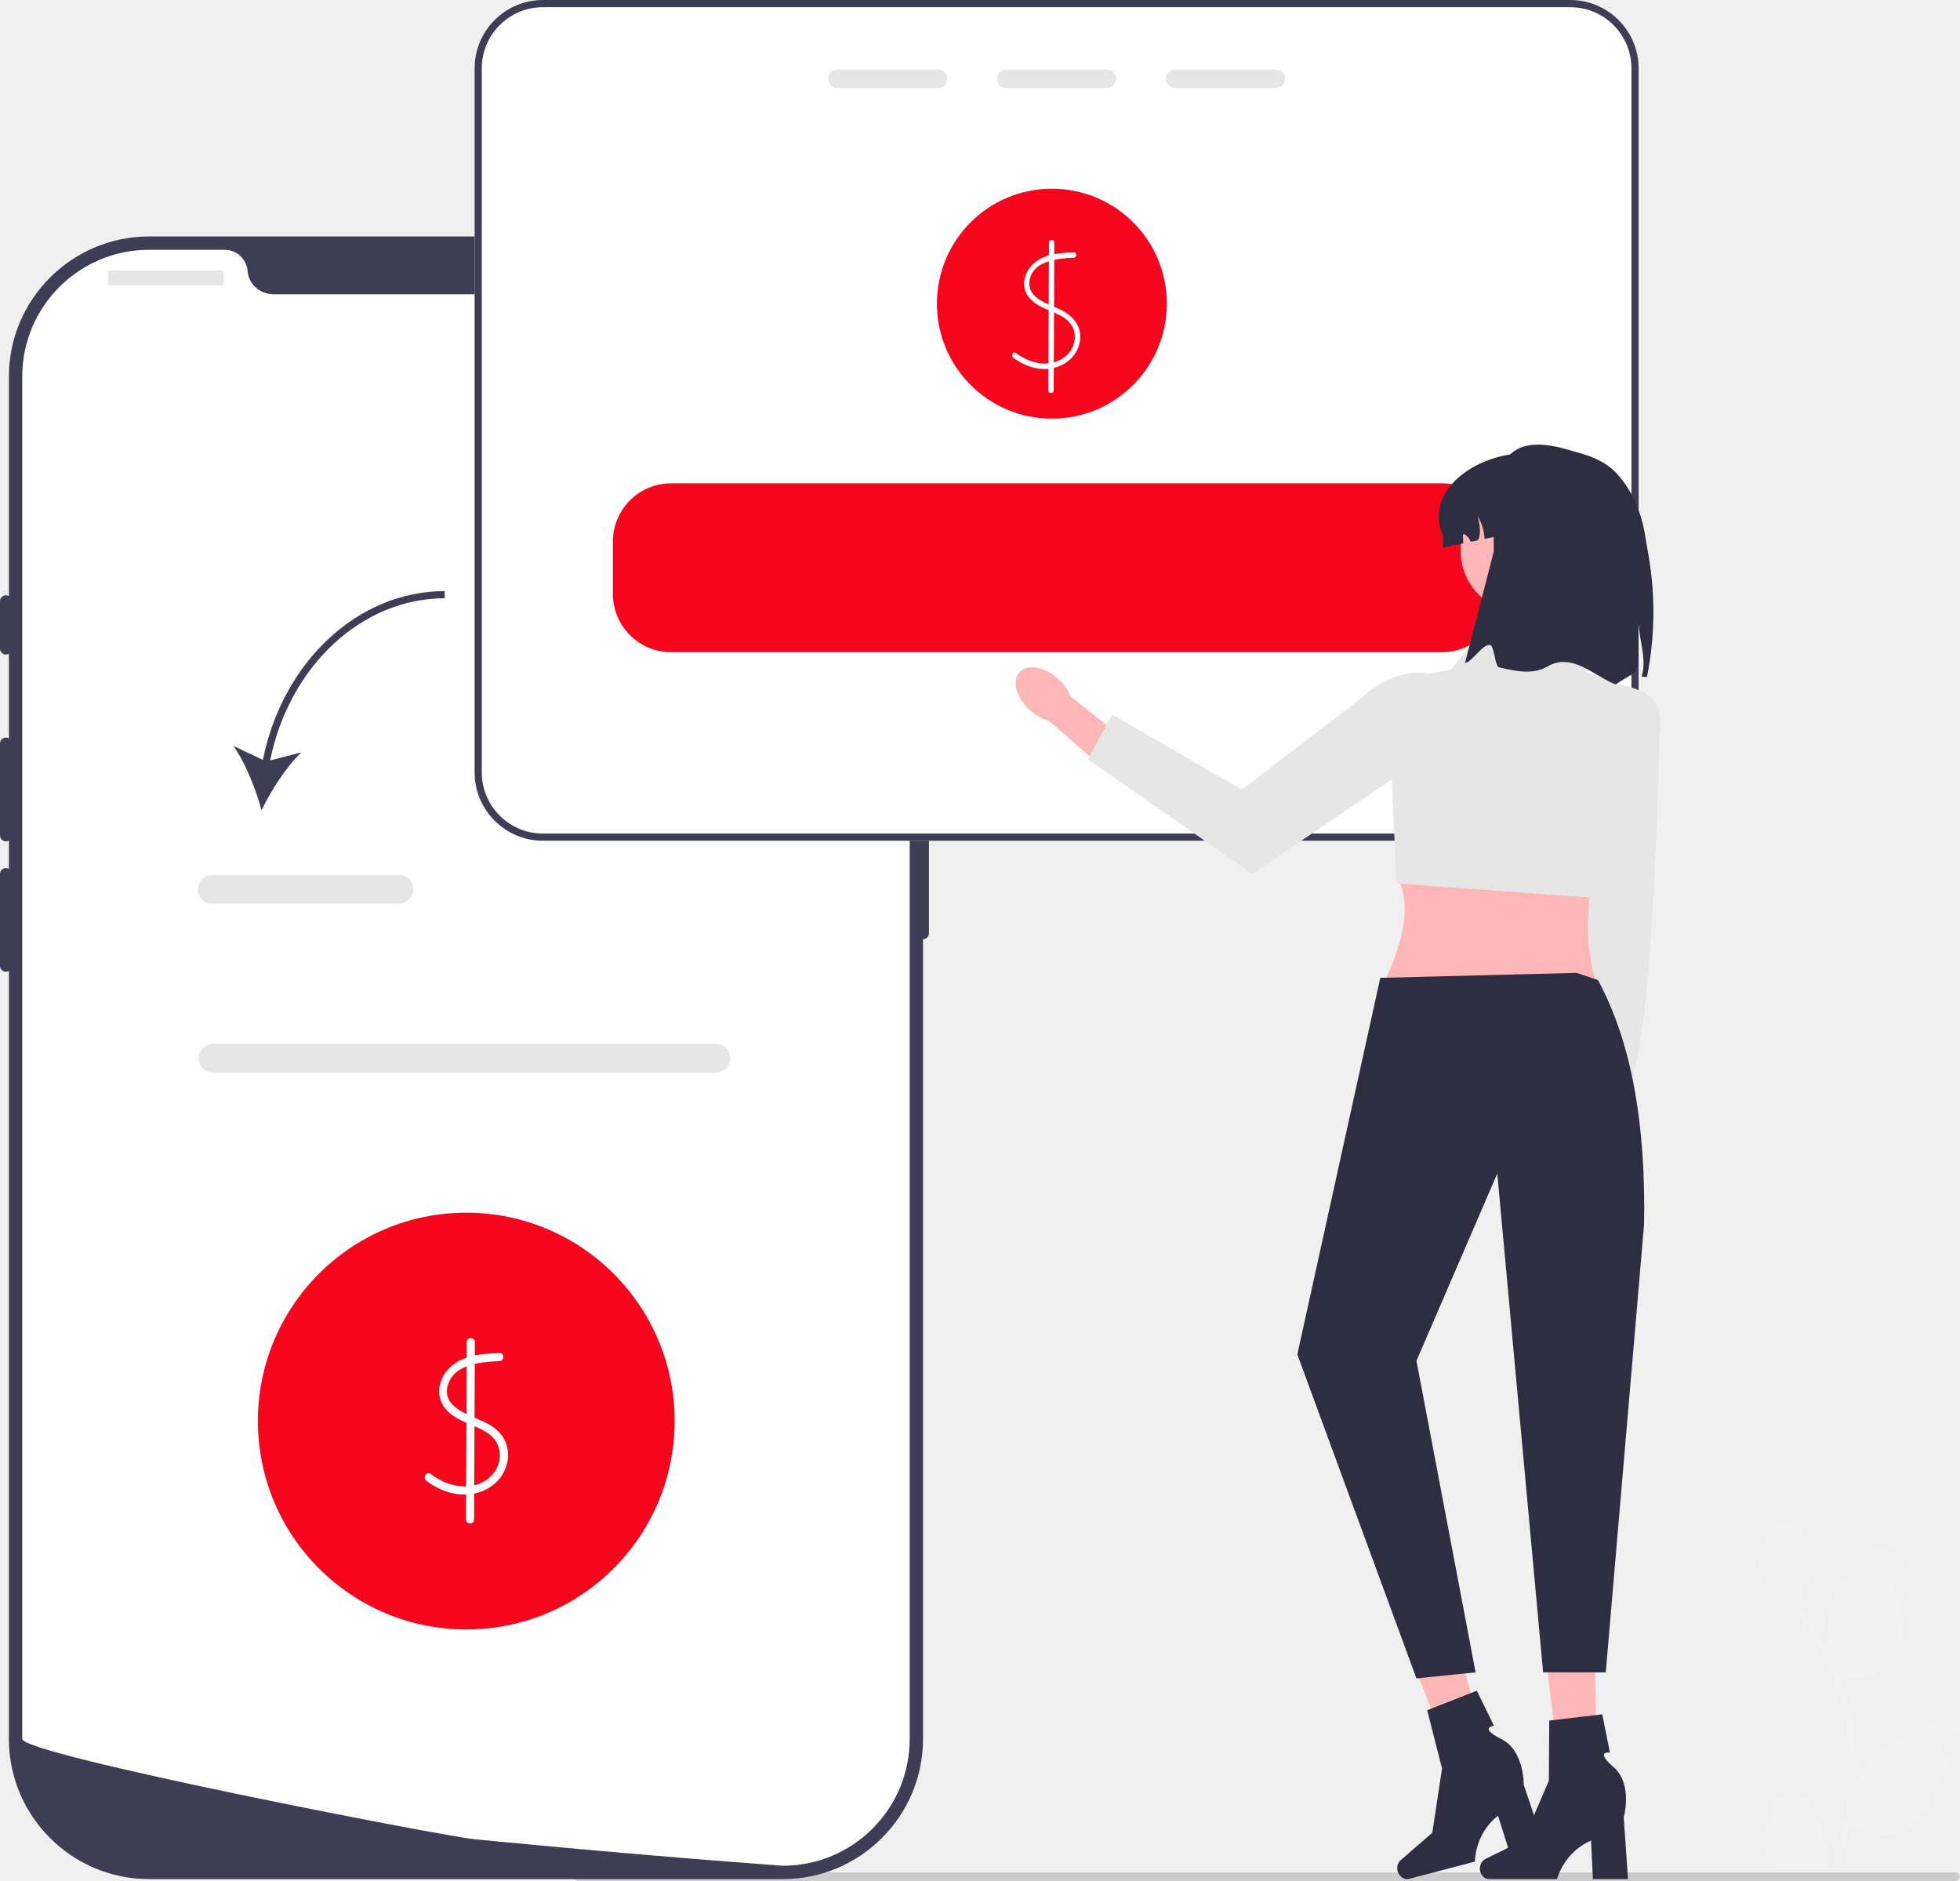
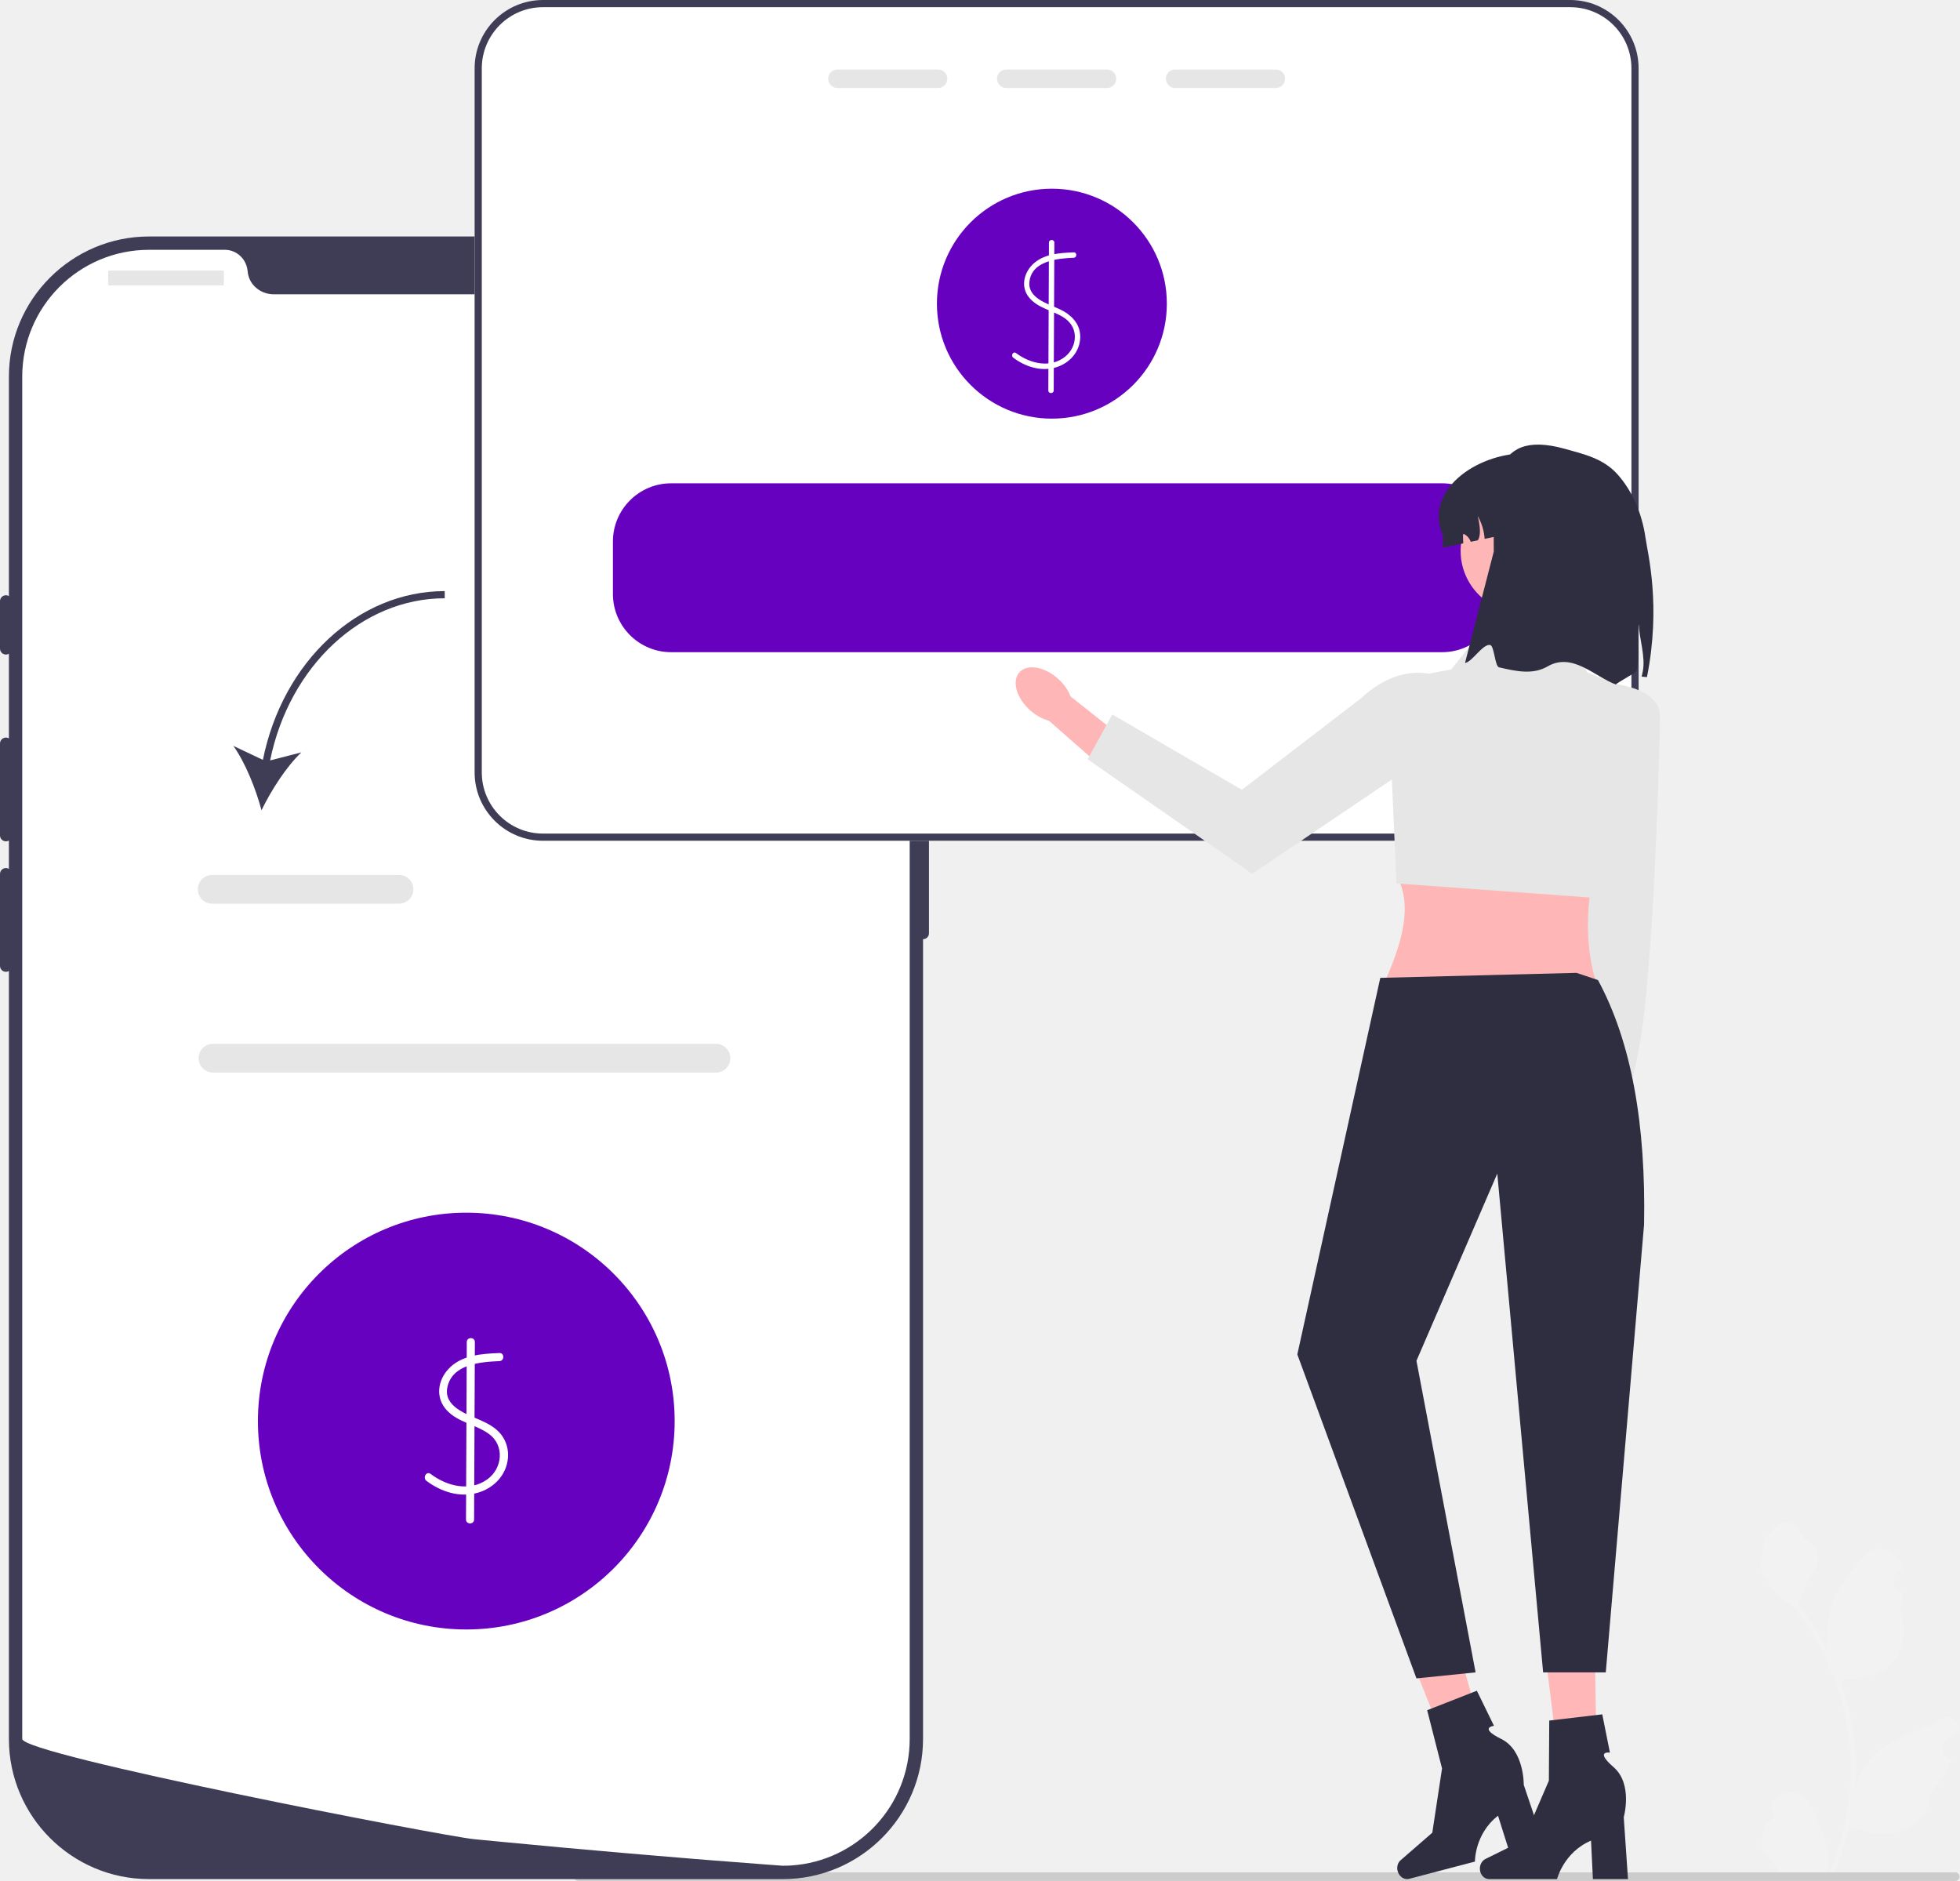
<svg xmlns="http://www.w3.org/2000/svg" width="545.563" height="523.501" viewBox="0 0 545.563 523.501">
  <path d="M491.304,507.168c2.066,.129,3.208-2.437,1.645-3.933l-.155-.618c.02-.05,.041-.099,.062-.148,2.089-4.982,9.17-4.947,11.241,.042,1.839,4.428,4.179,8.864,4.756,13.546,.258,2.067,.142,4.172-.316,6.2,4.308-9.411,6.575-19.687,6.575-30.021,0-2.597-.142-5.193-.433-7.783-.239-2.119-.568-4.224-.995-6.31-2.306-11.277-7.299-22.018-14.5-30.99-3.462-1.892-6.349-4.851-8.093-8.397-.626-1.279-1.117-2.655-1.35-4.056,.394,.052,1.486-5.949,1.188-6.317,.549-.833,1.532-1.247,2.131-2.06,2.982-4.043,7.091-3.337,9.236,2.157,4.582,2.313,4.627,6.148,1.815,9.837-1.789,2.347-2.035,5.522-3.604,8.035,.162,.207,.329,.407,.491,.614,2.961,3.798,5.522,7.88,7.681,12.169-.61-4.766,.291-10.508,1.826-14.21,1.748-4.217,5.025-7.769,7.91-11.415,3.466-4.379,10.573-2.468,11.184,3.083,.006,.054,.012,.107,.017,.161-.429,.242-.848,.499-1.259,.77-2.339,1.547-1.531,5.174,1.241,5.602l.063,.01c-.155,1.544-.42,3.074-.807,4.579,3.702,14.316-4.29,19.53-15.701,19.764-.252,.129-.497,.258-.749,.381,1.156,3.255,2.08,6.594,2.764,9.979,.614,2.99,1.04,6.013,1.279,9.049,.297,3.83,.271,7.68-.052,11.503l.019-.136c.82-4.211,3.107-8.145,6.427-10.87,4.946-4.063,11.933-5.559,17.268-8.824,2.568-1.572,5.859,.459,5.411,3.437l-.022,.143c-.794,.323-1.569,.698-2.319,1.117-.429,.242-.848,.499-1.259,.77-2.339,1.547-1.531,5.174,1.241,5.602l.063,.01c.045,.006,.084,.013,.129,.019-1.363,3.236-3.262,6.239-5.639,8.829-2.315,12.497-12.256,13.683-22.89,10.044h-.006c-1.163,5.064-2.861,10.011-5.044,14.726h-18.02c-.065-.2-.123-.407-.181-.607,1.666,.103,3.346,.006,4.986-.297-1.337-1.641-2.674-3.294-4.011-4.935-.032-.032-.058-.065-.084-.097-.678-.84-1.363-1.673-2.041-2.512l-0-.001c-.042-2.578,.267-5.147,.879-7.64l.001-0Z" fill="#f2f2f2" />
  <path d="M159.753,522.311c0,.66,.53,1.19,1.19,1.19h383.29c.66,0,1.19-.53,1.19-1.19,0-.66-.53-1.19-1.19-1.19H160.943c-.66,0-1.19,.53-1.19,1.19Z" fill="#ccc" />
  <g>
    <path d="M217.914,522.994H41.489c-21.512,0-39.013-17.501-39.013-39.014V104.831c0-21.512,17.501-39.013,39.013-39.013H217.914c21.512,0,39.013,17.501,39.013,39.013V483.98c0,21.512-17.501,39.014-39.013,39.014Z" fill="#3f3d56" />
    <path d="M256.927,205.281c-.91,0-1.65,.74-1.65,1.65v52.815c0,.91,.74,1.65,1.65,1.65s1.65-.74,1.65-1.65v-52.815c0-.91-.74-1.65-1.65-1.65Z" fill="#3f3d56" />
    <path d="M253.213,104.831V483.973c0,18.724-14.573,34.041-33.001,35.229h-.008c-.272,.017-.545,.033-.825,.041-.487,.025-.974,.033-1.469,.033,0,0-1.816-.132-5.133-.38-3.35-.248-8.227-.619-14.309-1.106-1.824-.14-3.747-.297-5.777-.462-4.044-.33-8.483-.693-13.245-1.106-1.898-.157-3.862-.33-5.867-.503-10.249-.883-21.728-1.915-33.834-3.086-2.047-.19-4.11-.388-6.189-.594-.545-.058-1.098-.107-1.65-.165-8.632-.85-125.716-23.478-125.716-27.901V104.831c0-19.5,15.803-35.303,35.303-35.303h21.076c3.367,0,6.074,2.624,6.363,5.983,.025,.223,.05,.446,.091,.668,.611,3.375,3.705,5.727,7.138,5.727h107.082c3.433,0,6.528-2.352,7.138-5.727,.041-.223,.066-.446,.091-.668,.289-3.359,2.996-5.983,6.362-5.983h21.076c19.5,0,35.303,15.803,35.303,35.303Z" fill="#fff" />
    <path d="M1.65,165.67c-.91,0-1.65,.74-1.65,1.65v13.204c0,.91,.74,1.65,1.65,1.65s1.65-.74,1.65-1.65v-13.204c0-.91-.74-1.65-1.65-1.65Z" fill="#3f3d56" />
    <path d="M1.65,205.281c-.91,0-1.65,.74-1.65,1.65v25.582c0,.91,.74,1.65,1.65,1.65s1.65-.74,1.65-1.65v-25.582c0-.91-.74-1.65-1.65-1.65Z" fill="#3f3d56" />
    <path d="M1.65,241.591c-.91,0-1.65,.74-1.65,1.65v25.582c0,.91,.74,1.65,1.65,1.65s1.65-.74,1.65-1.65v-25.582c0-.91-.74-1.65-1.65-1.65Z" fill="#3f3d56" />
    <rect x="30.121" y="75.308" width="32.184" height="4.126" rx=".31" ry=".31" fill="#e6e6e6" />
    <circle cx="202.049" cy="76.133" r="3.301" fill="#e6e6e6" />
    <circle cx="211.127" cy="76.133" r="3.301" fill="#e6e6e6" />
    <circle cx="220.204" cy="76.133" r="3.301" fill="#e6e6e6" />
  </g>
  <path d="M199.289,298.516H59.289c-2.206,0-4-1.794-4-4s1.794-4,4-4H199.289c2.206,0,4,1.794,4,4s-1.794,4-4,4Z" fill="#e6e6e6" />
-   <circle cx="129.791" cy="395.516" r="58" fill="#f5061d" />
+   <circle cx="129.791" cy="395.516" r="58" fill="#6701c0" />
  <path d="M139.009,376.578c-4.895,.201-10.429,.537-14.046,4.293-3.143,3.263-3.832,8.105-.645,11.589,3.196,3.493,8.165,3.965,11.848,6.69,4.326,3.2,3.692,9.529-.494,12.562-4.936,3.576-11.309,1.909-15.822-1.494-1.156-.872-2.279,1.081-1.136,1.943,4.043,3.048,9.319,4.745,14.317,3.287,4.511-1.316,8.009-4.995,8.364-9.78,.17-2.284-.48-4.601-1.9-6.404-1.499-1.903-3.658-3.074-5.841-4.027-3.757-1.641-10.227-3.763-9.134-9.104,1.324-6.474,9.204-7.087,14.487-7.304,1.443-.059,1.45-2.31,0-2.25h0Z" fill="#fff" />
  <path d="M129.928,373.516l-.216,49.393c-.006,1.448,2.244,1.45,2.25,0l.216-49.393c.006-1.448-2.244-1.45-2.25,0h0Z" fill="#fff" />
  <path d="M437.086,0H151.126c-10.49,0-19.02,8.53-19.02,19.02V214.98c0,10.49,8.53,19.02,19.02,19.02H437.086c10.49,0,19.02-8.53,19.02-19.02V19.02c0-10.49-8.53-19.02-19.02-19.02Z" fill="#fff" />
-   <circle cx="292.791" cy="84.516" r="32" fill="#f5061d" />
+   <circle cx="292.791" cy="84.516" r="32" fill="#6701c0" />
  <path d="M298.861,70.236c-3.961,.163-8.42,.414-11.417,3.362-2.482,2.442-3.35,6.243-1.069,9.118,2.401,3.027,6.395,3.601,9.53,5.536,1.948,1.202,3.239,3.024,3.281,5.364,.039,2.191-.972,4.239-2.663,5.612-4.148,3.37-9.805,1.975-13.729-.972-.772-.58-1.521,.722-.757,1.295,3.25,2.441,7.435,3.858,11.479,2.808,3.723-.967,6.721-3.895,7.125-7.808,.425-4.124-2.283-6.932-5.794-8.544-3.21-1.473-8.839-3.042-8.308-7.616,.675-5.817,7.795-6.469,12.323-6.655,.962-.04,.967-1.54,0-1.5h0Z" fill="#fff" />
  <path d="M291.977,67.516l-.18,41.158c-.004,.965,1.496,.967,1.5,0l.18-41.158c.004-.965-1.496-.967-1.5,0h0Z" fill="#fff" />
  <path d="M437.086,0H151.126c-10.49,0-19.02,8.53-19.02,19.02V214.98c0,10.49,8.53,19.02,19.02,19.02H437.086c10.49,0,19.02-8.53,19.02-19.02V19.02c0-10.49-8.53-19.02-19.02-19.02Zm17.02,214.98c0,9.39-7.63,17.02-17.02,17.02H151.126c-9.39,0-17.02-7.63-17.02-17.02V19.02c0-9.39,7.63-17.02,17.02-17.02H437.086c9.39,0,17.02,7.63,17.02,17.02V214.98Z" fill="#3f3d56" />
  <g>
    <path d="M261.136,19.35h-28.06c-1.41,0-2.56,1.15-2.56,2.56,0,1.42,1.15,2.57,2.56,2.57h28.06c1.41,0,2.56-1.15,2.56-2.57,0-1.41-1.15-2.56-2.56-2.56Z" fill="#e6e6e6" />
    <path d="M308.136,19.35h-28.06c-1.41,0-2.56,1.15-2.56,2.56,0,1.42,1.15,2.57,2.56,2.57h28.06c1.41,0,2.56-1.15,2.56-2.57,0-1.41-1.15-2.56-2.56-2.56Z" fill="#e6e6e6" />
    <path d="M355.136,19.35h-28.06c-1.41,0-2.56,1.15-2.56,2.56,0,1.42,1.15,2.57,2.56,2.57h28.06c1.41,0,2.56-1.15,2.56-2.57,0-1.41-1.15-2.56-2.56-2.56Z" fill="#e6e6e6" />
  </g>
-   <path d="M401.416,134.516H186.796c-8.93,0-16.19,7.26-16.19,16.19v14.62c0,8.93,7.26,16.19,16.19,16.19h214.62c8.93,0,16.19-7.26,16.19-16.19v-14.62c0-8.93-7.26-16.19-16.19-16.19Z" fill="#f5061d" />
+   <path d="M401.416,134.516H186.796c-8.93,0-16.19,7.26-16.19,16.19v14.62c0,8.93,7.26,16.19,16.19,16.19h214.62c8.93,0,16.19-7.26,16.19-16.19v-14.62c0-8.93-7.26-16.19-16.19-16.19Z" fill="#6701c0" />
  <path d="M73.179,211.492l-8.23-3.899c3.376,4.711,6.284,12.068,7.841,17.922,2.637-5.453,6.887-12.126,11.094-16.112l-8.698,2.238c5.36-26.268,25.519-45.126,48.604-45.126v-2c-24.113,0-45.139,19.648-50.611,46.976Z" fill="#3f3d56" />
  <path d="M111.058,251.516H59.058c-2.206,0-4-1.794-4-4s1.794-4,4-4h52c2.206,0,4,1.794,4,4s-1.794,4-4,4Z" fill="#e6e6e6" />
  <g>
    <polygon points="456.979 238.488 456.454 279.327 446.293 315.732 438.17 312.702 441.776 279.333 441.302 234.176 456.979 238.488" fill="#ffb6b6" />
    <ellipse cx="440.63" cy="320.578" rx="9.634" ry="5.72" transform="translate(46.30757 696.6564) rotate(-79.68097)" fill="#ffb6b6" />
    <path d="M444.648,189.861s17.407,.24,17.392,9.487c-.008,5.221-1.129,52.623-4.25,81.42-2.406,22.207-7,28-7,28l-11-25,4.857-93.906Z" fill="#e6e6e6" />
    <path d="M444.201,273.299h-58.788c4.927-10.995,7.957-21.467,3.221-29.796l55.566-3.221c-2.777,11.244-3.116,22.28,0,33.018Z" fill="#ffb6b6" />
    <path d="M436.953,175.856l-23.354-1.611-9.664,12.08-4.899,.891c-7.344,1.335-12.573,7.889-12.245,15.346l1.906,43.313,55.821,4.07,13.374-56.402-16.106-6.412-4.832-11.274Z" fill="#e6e6e6" />
    <g>
      <path d="M294.531,188.922c1.657,1.491,2.84,3.232,3.465,4.921l16.681,13.203-6.515,7.754-16.22-14.228c-1.745-.443-3.601-1.436-5.258-2.927-3.785-3.405-5.097-8.118-2.93-10.527,2.167-2.409,6.992-1.601,10.777,1.804h0Z" fill="#ffb6b6" />
      <path d="M412.468,200.037v0l-63.916,43.159-45.817-31.884,6.879-12.46,36.06,20.957,33.255-25.534c11.842-11.123,26.684-8.967,33.539,5.762Z" fill="#e6e6e6" />
    </g>
    <circle cx="423.891" cy="153.302" r="17.326" fill="#ffb6b6" />
    <path d="M447.441,149.046v3.36l-19.54-5.5-14.65,3.07c-.17-2.23-.83-4.42-1.93-6.36,.765,3.112,.851,5.519,.04,6.76l-1.97,.41c-.32-.87-.94-1.63-1.75-2.09-.08-.05-.18-.09-.27-.06-.14,.05-.15,.23-.15,.37,.02,.74,.04,1.48,.07,2.22l-5.66,1.18v-3.36c-5.43-12.218,8.882-22.79,22.91-22.9,6.33-.05,12.05,2.56,16.2,6.7,4.14,4.15,6.7,9.87,6.7,16.2Z" fill="#2f2e41" />
    <path d="M458.433,188.444l-1.476-.122c.105-.483,.21-.959,.306-1.441,.818-4.05-.982-9.205-1.115-13.095-.694,4.111,.493,9.168-.736,13.071-.137,.434-5.476,3.232-5.623,3.66-5.909-2.161-12.063-9.066-19.032-5.033-4.121,2.385-8.824,1.34-13.503,.248-1.158-.27-1.319-5.99-2.466-6.215-2.053-.402-5.068,4.797-7,5l8-31c0-16.864-1.562-34.557,19.8-28.594,5.373,1.5,10.69,2.675,14.656,7.11,3.965,4.44,6.789,10.646,7.789,17.713,.603,4.263,4.367,18.739,.397,38.7Z" fill="#2f2e41" />
    <g>
      <polygon points="444.638 500.18 435.102 500.405 429.786 457.561 443.859 457.228 444.638 500.18" fill="#ffb7b7" />
      <path d="M411.919,520.077h0c0,1.611,1.143,2.917,2.554,2.917h18.929s1.863-7.488,9.458-10.71l.524,10.71h9.765l-1.183-17.222s2.612-9.214-2.813-13.924c-5.425-4.71-1.031-4.054-1.031-4.054l-2.134-10.659-14.756,1.735-.108,16.732-7.161,16.608-10.503,5.188c-.935,.462-1.54,1.514-1.54,2.677l-0,0Z" fill="#2f2e41" />
    </g>
    <g>
      <polygon points="415.624 493.198 406.457 495.836 390.443 455.743 403.972 451.85 415.624 493.198" fill="#ffb7b7" />
      <path d="M389.025,520.746h0c.409,1.558,1.846,2.531,3.21,2.174l18.31-4.803s-.098-7.716,6.43-12.76l3.225,10.227,9.445-2.478-5.515-16.358s.189-9.575-6.254-12.754c-6.443-3.179-2.026-3.66-2.026-3.66l-4.769-9.769-13.833,5.423,4.141,16.212-2.712,17.882-8.843,7.684c-.787,.684-1.105,1.855-.81,2.981l-0,0Z" fill="#2f2e41" />
    </g>
    <path d="M438.791,270.768l6,2c9.381,17.326,13.358,40.334,12.831,68.078l-10.658,124.611h-17.437l-12.76-138.822-22.5,52.105,16.462,86.717-16.462,1.678-33.158-90.172,23.092-104.802,54.589-1.395Z" fill="#2f2e41" />
  </g>
</svg>
